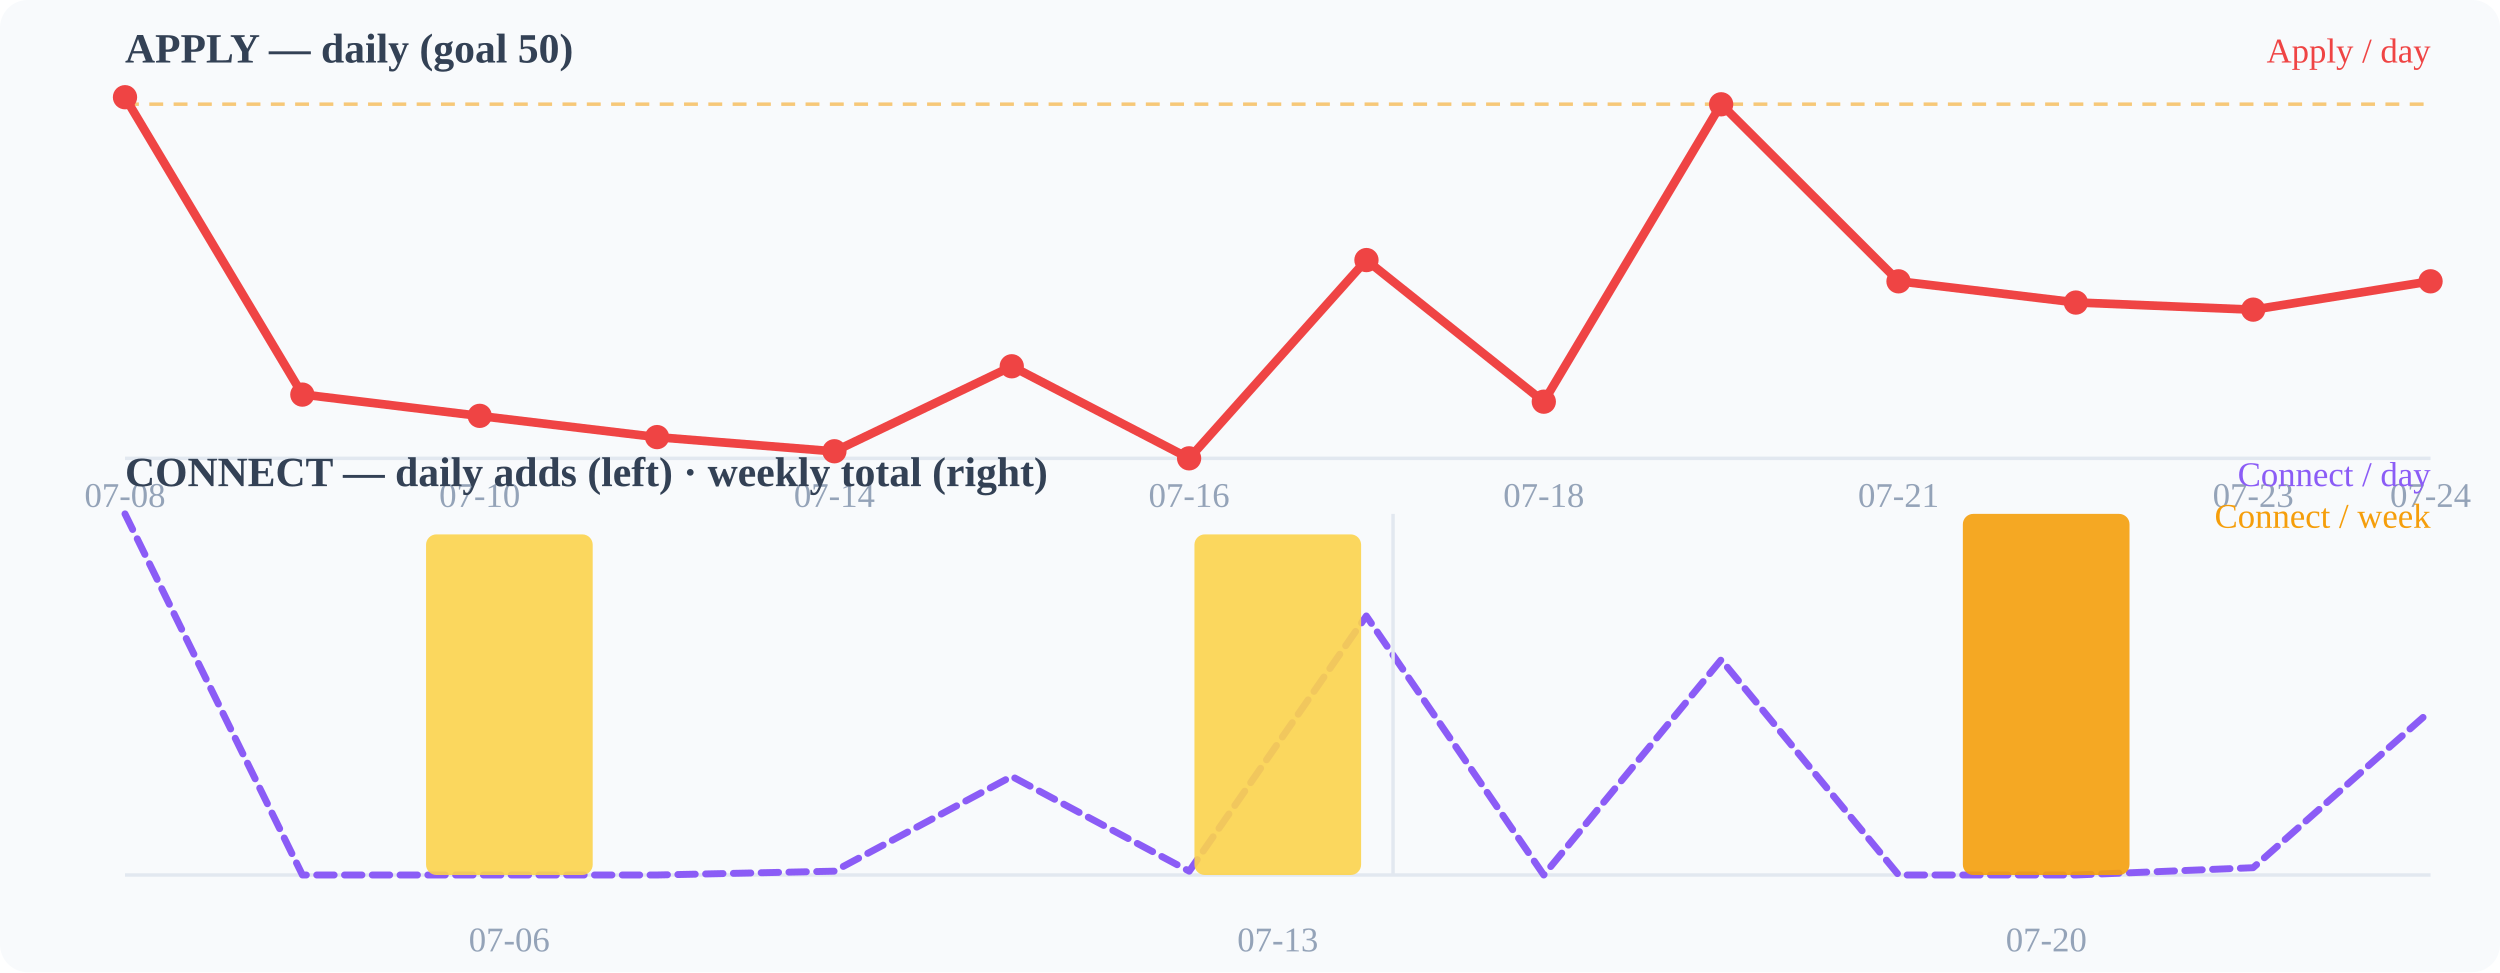
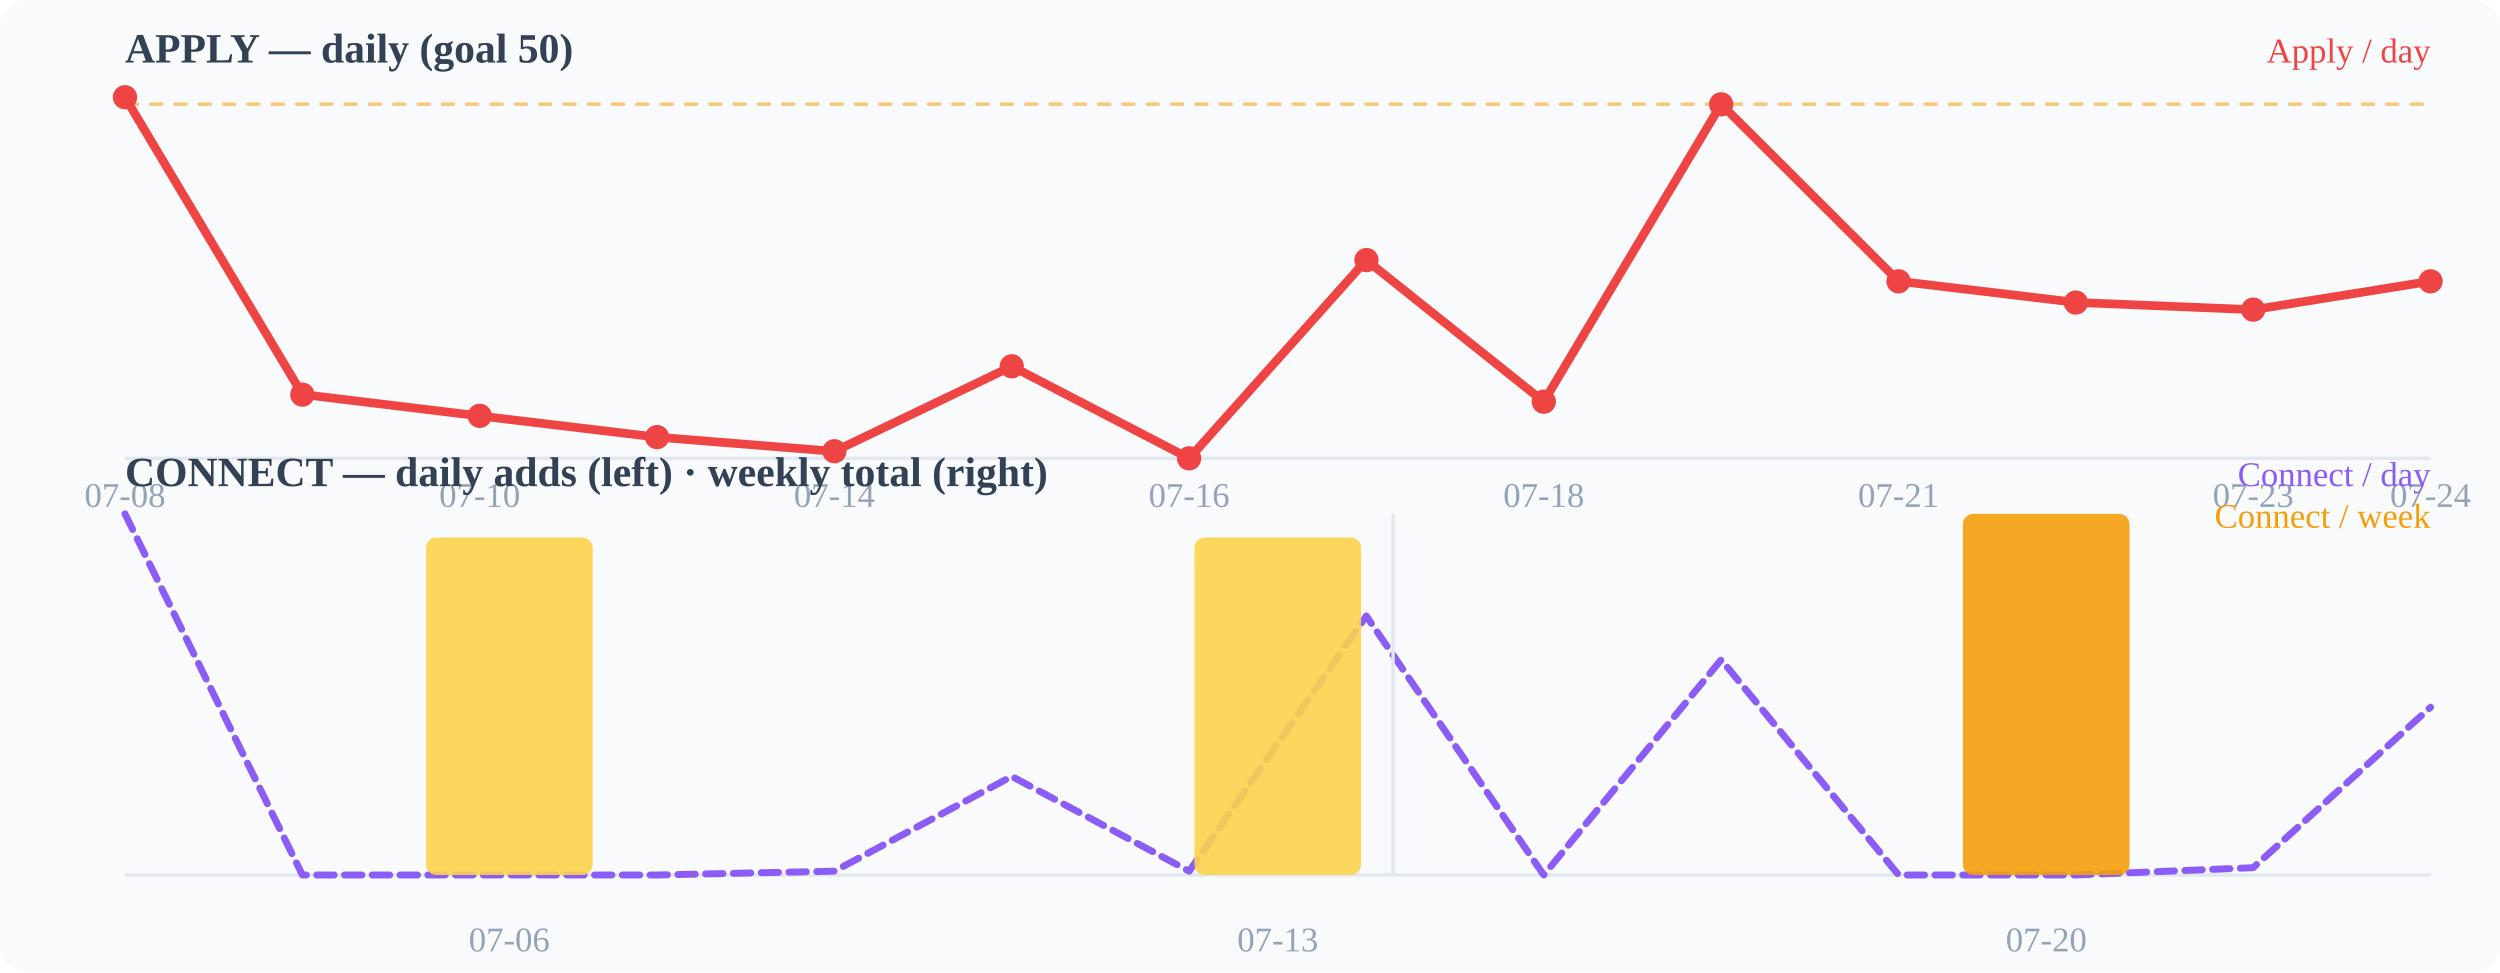
<svg xmlns="http://www.w3.org/2000/svg" width="720" height="280" viewBox="0 0 720 280">
  <rect width="720" height="280" fill="#f8fafc" rx="8" />
  <text x="36" y="18" font-size="12" font-weight="600" fill="#334155">APPLY — daily (goal 50)</text>
  <line x1="36" y1="132" x2="700" y2="132" stroke="#e2e8f0" stroke-width="1" />
  <line x1="36" y1="30.0" x2="700" y2="30.0" stroke="#f59e0b" stroke-width="1" stroke-dasharray="4 3" opacity="0.55" />
  <polyline points="36.0,28.0 87.1,113.6 138.2,119.8 189.2,125.9 240.3,130.0 291.4,105.5 342.5,132.0 393.5,74.9 444.6,115.7 495.7,30.0 546.8,81.0 597.8,87.1 648.9,89.2 700.0,81.0" fill="none" stroke="#ef4444" stroke-width="2.5" stroke-linecap="round" stroke-linejoin="round" />
  <circle cx="36" cy="28" r="3.5" fill="#ef4444" />
  <circle cx="87.077" cy="113.647" r="3.5" fill="#ef4444" />
  <circle cx="138.154" cy="119.765" r="3.5" fill="#ef4444" />
  <circle cx="189.231" cy="125.882" r="3.5" fill="#ef4444" />
  <circle cx="240.308" cy="129.961" r="3.5" fill="#ef4444" />
  <circle cx="291.385" cy="105.49" r="3.5" fill="#ef4444" />
  <circle cx="342.462" cy="132" r="3.5" fill="#ef4444" />
  <circle cx="393.538" cy="74.902" r="3.5" fill="#ef4444" />
  <circle cx="444.615" cy="115.686" r="3.5" fill="#ef4444" />
  <circle cx="495.692" cy="30.039" r="3.5" fill="#ef4444" />
  <circle cx="546.769" cy="81.02" r="3.5" fill="#ef4444" />
  <circle cx="597.846" cy="87.137" r="3.5" fill="#ef4444" />
  <circle cx="648.923" cy="89.176" r="3.5" fill="#ef4444" />
  <circle cx="700" cy="81.02" r="3.5" fill="#ef4444" />
  <text x="36" y="146" font-size="10" fill="#94a3b8" text-anchor="middle">07-08</text>
  <text x="138.154" y="146" font-size="10" fill="#94a3b8" text-anchor="middle">07-10</text>
  <text x="240.308" y="146" font-size="10" fill="#94a3b8" text-anchor="middle">07-14</text>
  <text x="342.462" y="146" font-size="10" fill="#94a3b8" text-anchor="middle">07-16</text>
  <text x="444.615" y="146" font-size="10" fill="#94a3b8" text-anchor="middle">07-18</text>
  <text x="546.769" y="146" font-size="10" fill="#94a3b8" text-anchor="middle">07-21</text>
  <text x="648.923" y="146" font-size="10" fill="#94a3b8" text-anchor="middle">07-23</text>
  <text x="700" y="146" font-size="10" fill="#94a3b8" text-anchor="middle">07-24</text>
  <text x="36" y="140" font-size="12" font-weight="600" fill="#334155">CONNECT — daily adds (left) · weekly total (right)</text>
  <line x1="36" y1="252" x2="700" y2="252" stroke="#e2e8f0" stroke-width="1" />
-   <polyline points="36.0,148.0 87.1,252.0 138.2,252.0 189.2,252.0 240.3,250.9 291.4,223.6 342.5,250.9 393.5,177.4 444.6,252.0 495.7,190.0 546.8,252.0 597.8,252.0 648.9,249.9 700.0,204.7" fill="none" stroke="#8b5cf6" stroke-width="2" stroke-linecap="round" stroke-linejoin="round" stroke-dasharray="5 3" />
-   <rect x="122.7" y="153.9" width="48" height="98.1" rx="3" fill="#fcd34d" opacity="0.9" />
-   <rect x="344.0" y="153.9" width="48" height="98.1" rx="3" fill="#fcd34d" opacity="0.9" />
+   <polyline points="36.0,148.0 87.1,252.0 138.2,252.0 189.2,252.0 240.3,250.9 291.4,223.6 342.5,250.9 393.5,177.4 444.6,252.0 495.7,190.0 546.8,252.0 597.8,252.0 648.9,249.9 700.0,203.7" fill="none" stroke="#8b5cf6" stroke-width="2" stroke-linecap="round" stroke-linejoin="round" stroke-dasharray="5 3" />
+   <rect x="122.7" y="154.8" width="48" height="97.2" rx="3" fill="#fcd34d" opacity="0.9" />
+   <rect x="344.0" y="154.8" width="48" height="97.2" rx="3" fill="#fcd34d" opacity="0.9" />
  <rect x="565.3" y="148.0" width="48" height="104.0" rx="3" fill="#f59e0b" opacity="0.9" />
  <line x1="401.2" y1="148" x2="401.2" y2="252" stroke="#e2e8f0" stroke-width="1" />
  <text x="146.667" y="274" font-size="10" fill="#94a3b8" text-anchor="middle">07-06</text>
  <text x="368" y="274" font-size="10" fill="#94a3b8" text-anchor="middle">07-13</text>
  <text x="589.333" y="274" font-size="10" fill="#94a3b8" text-anchor="middle">07-20</text>
  <text x="700" y="18" font-size="10" fill="#ef4444" text-anchor="end">Apply / day</text>
  <text x="700" y="140" font-size="10" fill="#8b5cf6" text-anchor="end">Connect / day</text>
  <text x="700" y="152" font-size="10" fill="#f59e0b" text-anchor="end">Connect / week</text>
</svg>
